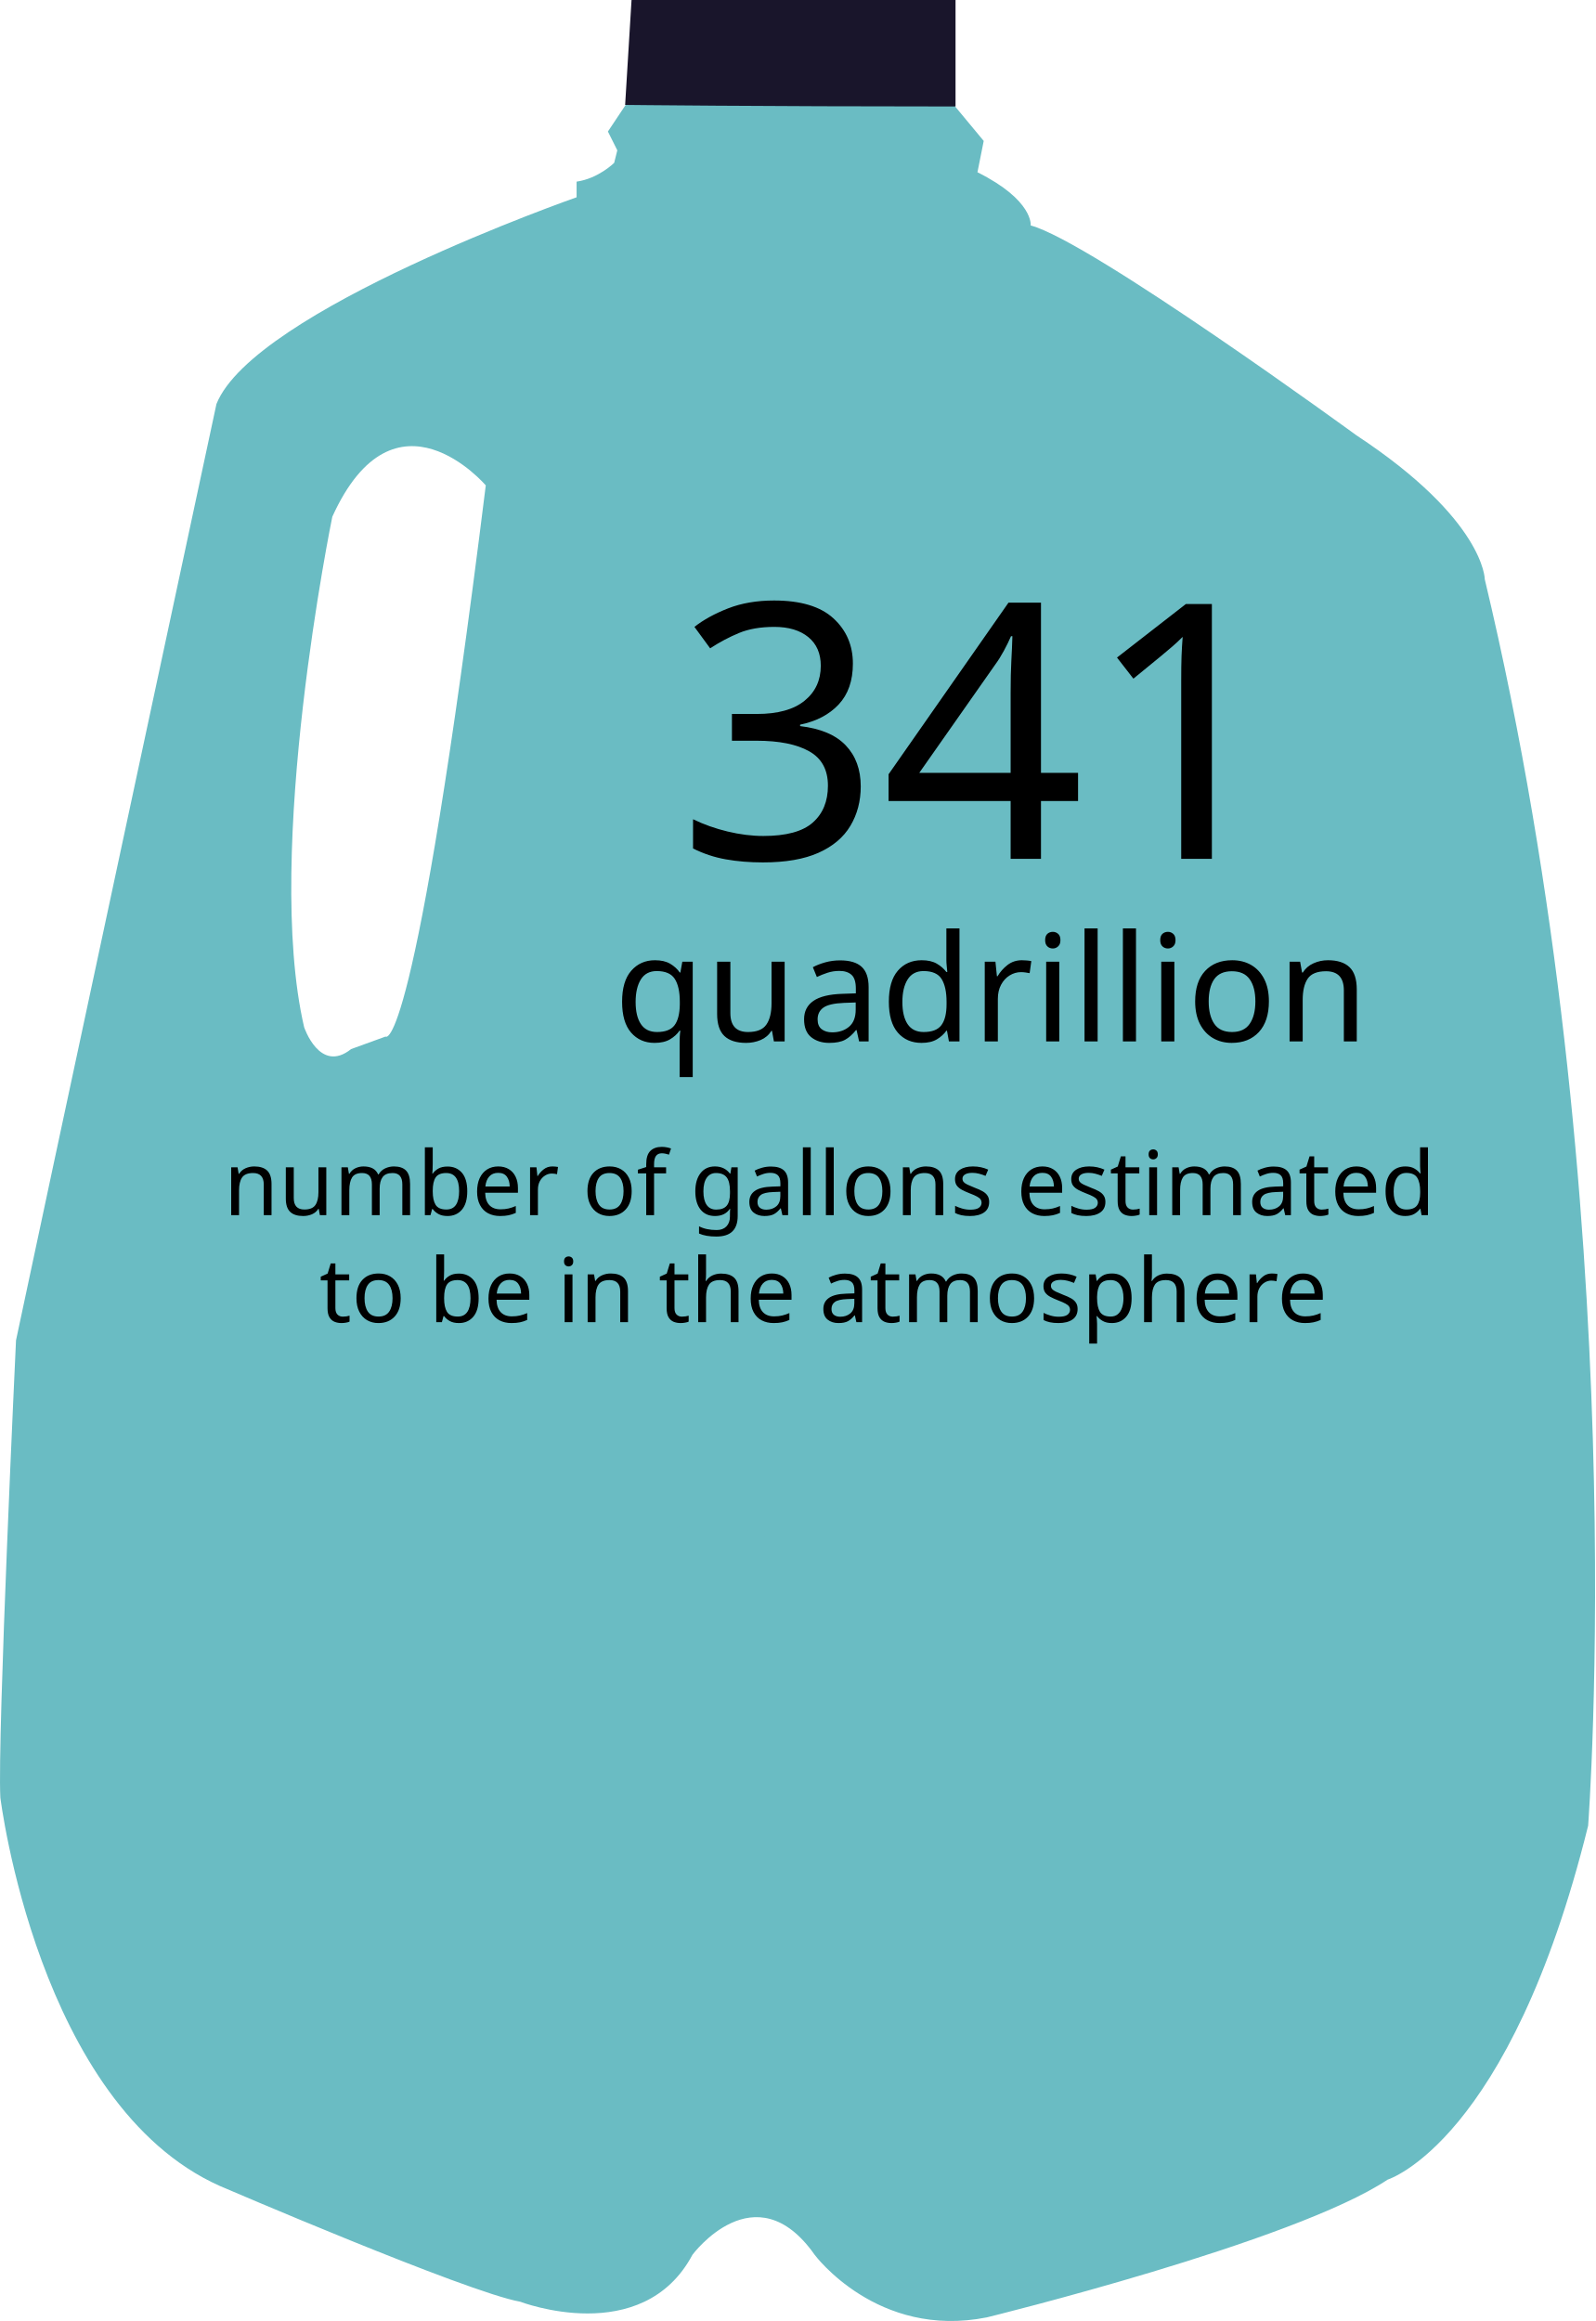
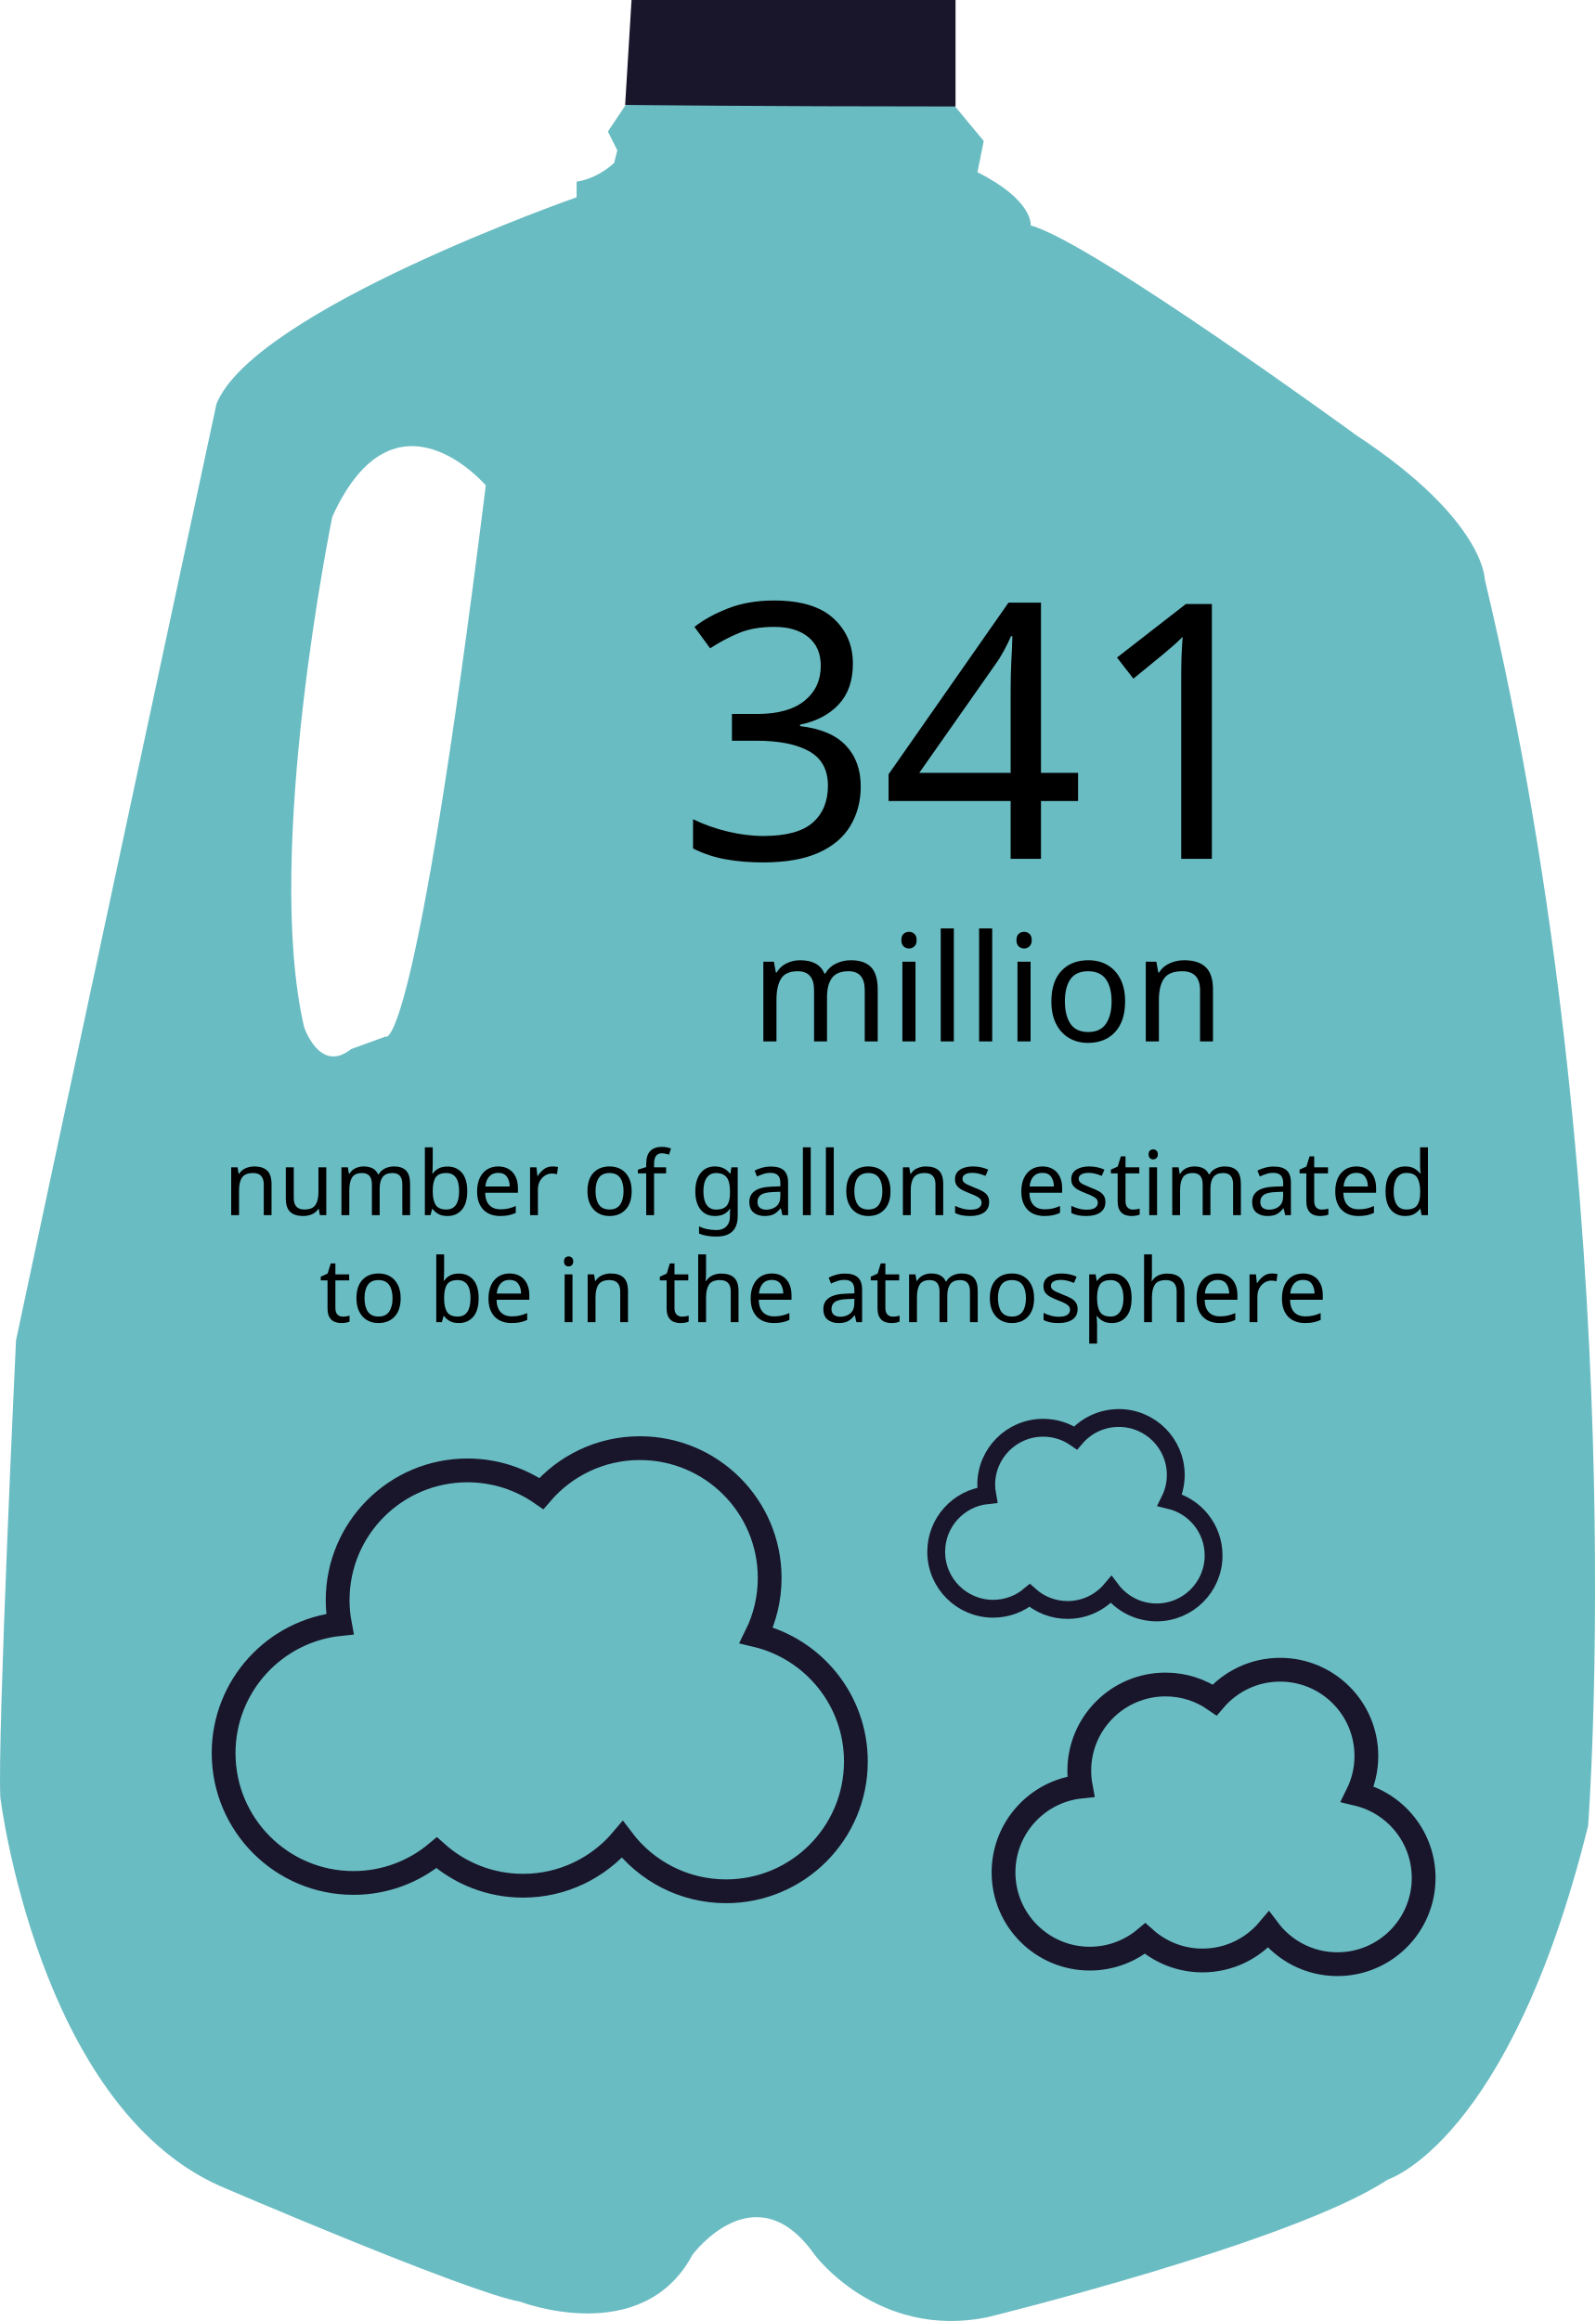
- <svg xmlns="http://www.w3.org/2000/svg" version="1.1" x="0px" y="0px" width="536.378px" height="780.521px" viewBox="0 0 536.378 780.521" enable-background="new 0 0 536.378 780.521" xml:space="preserve">
+ <svg xmlns="http://www.w3.org/2000/svg" version="1.1" id="Layer_1" x="0px" y="0px" width="536.378px" height="780.521px" viewBox="0 0 536.378 780.521" enable-background="new 0 0 536.378 780.521" xml:space="preserve">
  <g id="Layer_2">
    <g>
-       <path fill="#6ABCC3" d="M330.795,47.392l-2.106,10.53c18.959,9.479,17.903,17.903,17.903,17.903    c20.01,5.263,109.521,70.558,109.521,70.558c43.176,28.433,43.176,48.442,43.176,48.442    c50.553,211.678,34.752,419.134,34.752,419.134c-26.328,106.364-67.396,119.005-67.396,119.005    C435.049,754.024,331.852,779.3,331.852,779.3c-36.861,7.373-57.922-21.062-57.922-21.062c-20.01-28.435-41.069,0-41.069,0    c-16.853,31.595-57.922,15.798-57.922,15.798c-17.903-3.157-101.101-38.964-101.101-38.964    c-61.081-27.384-73.72-130.586-73.72-130.586c-1.052-20.011,5.267-153.751,5.267-153.751    c4.915-23.522,67.401-314.881,67.401-314.881c12.635-31.595,121.105-69.508,121.105-69.508v-5.267    c7.373-1.051,12.637-6.318,12.637-6.318l1.055-4.212l-3.161-6.318l8.424-12.636l2.175-18.333l100.026,15.161L330.795,47.392z     M163.352,163.23c0,0-30.543-35.806-51.604,10.534c0,0-23.17,112.683-9.479,171.655c0,0,5.267,15.797,15.798,7.373l11.584-4.212    C129.651,348.581,139.13,358.056,163.352,163.23z" />
+       <path fill="#6ABCC3" d="M330.794,47.392l-2.105,10.53c18.959,9.479,17.902,17.903,17.902,17.903    c20.011,5.263,109.521,70.558,109.521,70.558c43.176,28.433,43.176,48.442,43.176,48.442    c50.553,211.678,34.752,419.134,34.752,419.134c-26.328,106.364-67.396,119.005-67.396,119.005    C435.048,754.024,331.852,779.3,331.852,779.3c-36.86,7.373-57.922-21.062-57.922-21.062c-20.01-28.437-41.069,0-41.069,0    c-16.853,31.595-57.922,15.798-57.922,15.798c-17.903-3.157-101.101-38.964-101.101-38.964    c-61.081-27.386-73.72-130.586-73.72-130.586c-1.052-20.013,5.267-153.751,5.267-153.751    c4.915-23.522,67.401-314.881,67.401-314.881c12.635-31.595,121.105-69.508,121.105-69.508v-5.267    c7.373-1.051,12.637-6.318,12.637-6.318l1.055-4.212l-3.161-6.318l8.424-12.636l2.175-18.333l100.025,15.161L330.794,47.392z     M163.352,163.23c0,0-30.543-35.806-51.604,10.534c0,0-23.17,112.683-9.479,171.655c0,0,5.267,15.797,15.798,7.373l11.584-4.212    C129.651,348.581,139.13,358.056,163.352,163.23z" />
      <path fill="#19152B" d="M210.215,35.279c0,0,45.303,0.528,111.104,0.528V0H212.368L210.215,35.279z" />
    </g>
-     <rect x="56.69" y="386.761" fill="none" width="434" height="82" />
-     <text transform="matrix(1 0 0 1 75.1978 408.6309)">
-       <tspan x="0" y="0" font-family="'Interstate-Regular'" font-size="30">number of gallons estimated </tspan>
-       <tspan x="32.175" y="36" font-family="'Interstate-Regular'" font-size="30">to be in the atmosphere</tspan>
-     </text>
+     <rect x="56.69" y="386.761" fill="none" width="434.001" height="82" />
+     <text transform="matrix(1 0 0 1 75.1978 408.6309)" font-family="'Interstate-Regular'" font-size="30">number of gallons estimated </text>
+     <text transform="matrix(1 0 0 1 107.373 444.6309)" font-family="'Interstate-Regular'" font-size="30">to be in the atmosphere</text>
  </g>
-   <g id="Layer_1">
-     <text transform="matrix(1 0 0 1 227.6436 288.8154)" font-family="'Interstate-Bold'" font-size="120">341</text>
-     <text transform="matrix(1 0 0 1 206.4434 350.21)" font-family="'Interstate-Bold'" font-size="50">quadrillion</text>
-     <g>
-       <circle fill="#19162B" cx="-344.495" cy="503.446" r="29.611" />
-       <polygon fill="#19162B" points="-336.766,470.666 -353.083,470.666 -344.924,450.343   " />
-       <polygon fill="#19162B" points="-327.035,475.248 -316.154,486.127 -305.563,465.73   " />
-       <polygon fill="#19162B" points="-312.146,511.318 -312.146,495.573 -291.249,503.445   " />
-       <polygon fill="#19162B" points="-316.298,521.051 -327.035,531.931 -305.563,541.376   " />
-       <polygon fill="#19162B" points="-336.766,535.937 -353.083,535.937 -344.924,557.979   " />
-       <polygon fill="#19162B" points="-361.958,531.214 -372.55,519.904 -383.714,541.376   " />
-       <polygon fill="#19162B" points="-376.809,511.318 -376.618,495.573 -397.278,503.445   " />
-       <polygon fill="#19162B" points="-361.958,474.675 -372.836,486.127 -381.709,465.73   " />
-     </g>
-     <path fill="#6ABCC3" d="M332.856,566.558c2.801-5.677,4.381-12.063,4.381-18.82c0-23.545-19.088-42.632-42.634-42.632   c-12.946,0-24.537,5.78-32.356,14.894c-6.888-4.78-15.246-7.587-24.264-7.587c-23.545,0-42.63,19.087-42.63,42.631   c0,2.676,0.259,5.292,0.73,7.831c-21.448,2.229-38.174,20.357-38.174,42.398c0,23.543,19.087,42.63,42.63,42.63   c10.4,0,19.926-3.729,27.327-9.918c7.537,6.732,17.479,10.83,28.383,10.83c13.081,0,24.782-5.897,32.601-15.174   c7.782,10.323,20.143,17.001,34.066,17.001c23.543,0,42.63-19.088,42.63-42.63C365.545,587.892,351.603,571.039,332.856,566.558z" />
-   </g>
+   <text transform="matrix(1 0 0 1 227.6436 288.8154)" font-family="'Interstate-Bold'" font-size="120">341</text>
+   <text transform="matrix(1 0 0 1 252.4434 350.21)" font-family="'Interstate-Bold'" font-size="50">million</text>
+   <path fill="none" stroke="#19162B" stroke-width="6" stroke-miterlimit="10" d="M393.407,504.457  c1.259-2.55,1.967-5.418,1.967-8.454c0-10.578-8.571-19.151-19.149-19.151c-5.815,0-11.024,2.597-14.535,6.69  c-3.095-2.147-6.849-3.408-10.9-3.408c-10.577,0-19.151,8.574-19.151,19.15c0,1.202,0.116,2.377,0.328,3.518  c-9.636,1.002-17.148,9.146-17.148,19.048c0,10.575,8.573,19.149,19.15,19.149c4.672,0,8.952-1.675,12.275-4.455  c3.387,3.024,7.854,4.865,12.751,4.865c5.876,0,11.132-2.649,14.646-6.817c3.495,4.639,9.048,7.638,15.304,7.638  c10.577,0,19.149-8.574,19.149-19.15C408.092,514.041,401.831,506.471,393.407,504.457z" />
+   <path fill="none" stroke="#19162B" stroke-width="8" stroke-miterlimit="10" d="M456.488,603.316  c1.906-3.862,2.979-8.207,2.979-12.806c0-16.021-12.982-29.007-29.004-29.007c-8.809,0-16.696,3.934-22.016,10.135  c-4.688-3.253-10.373-5.162-16.51-5.162c-16.02,0-29.006,12.986-29.006,29.005c0,1.82,0.176,3.601,0.497,5.328  c-14.595,1.517-25.974,13.852-25.974,28.849c0,16.019,12.985,29.005,29.006,29.005c7.076,0,13.559-2.537,18.592-6.748  c5.13,4.58,11.895,7.369,19.312,7.369c8.9,0,16.86-4.014,22.183-10.325c5.294,7.024,13.704,11.567,23.179,11.567  c16.02,0,29.004-12.987,29.004-29.005C478.73,617.832,469.246,606.366,456.488,603.316z" />
+   <path fill="none" stroke="#19162B" stroke-width="8" stroke-miterlimit="10" d="M254.337,549.917  c2.869-5.812,4.482-12.354,4.482-19.272c0-24.108-19.542-43.652-43.651-43.652c-13.259,0-25.126,5.92-33.134,15.249  c-7.053-4.893-15.611-7.767-24.843-7.767c-24.111,0-43.652,19.545-43.652,43.65c0,2.74,0.264,5.42,0.747,8.02  c-21.964,2.282-39.089,20.846-39.089,43.414c0,24.108,19.543,43.652,43.651,43.652c10.65,0,20.405-3.818,27.982-10.156  c7.718,6.894,17.898,11.089,29.062,11.089c13.396,0,25.376-6.039,33.382-15.535c7.969,10.568,20.625,17.406,34.884,17.406  c24.107,0,43.651-19.542,43.651-43.652C287.81,571.763,273.535,554.506,254.337,549.917z" />
</svg>
